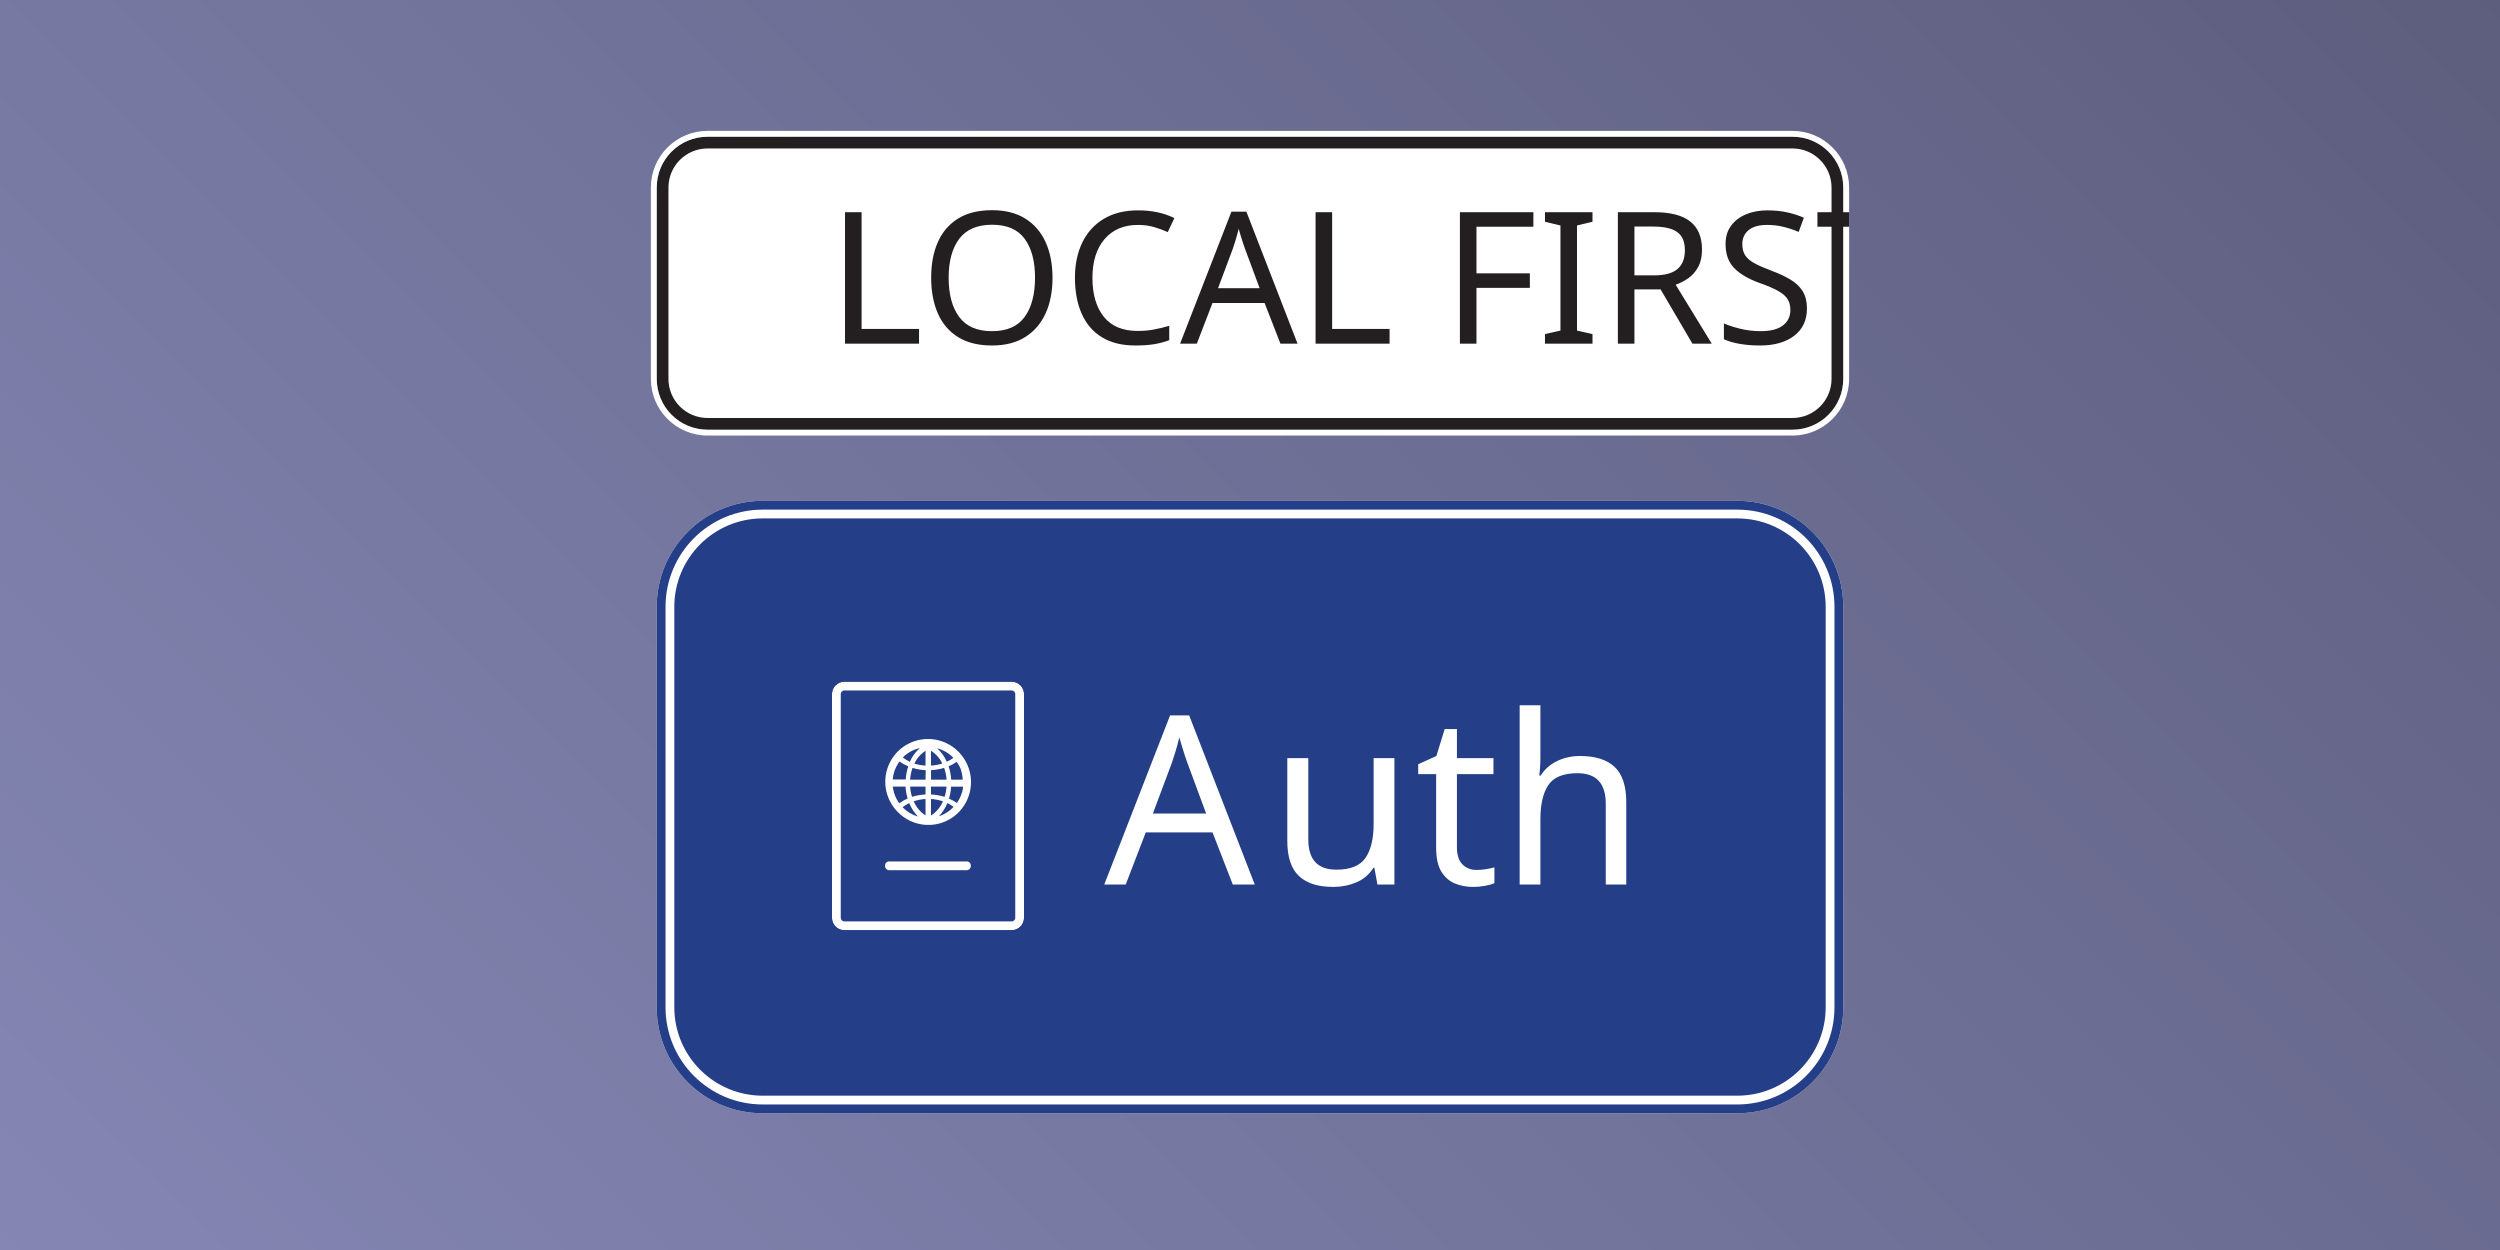
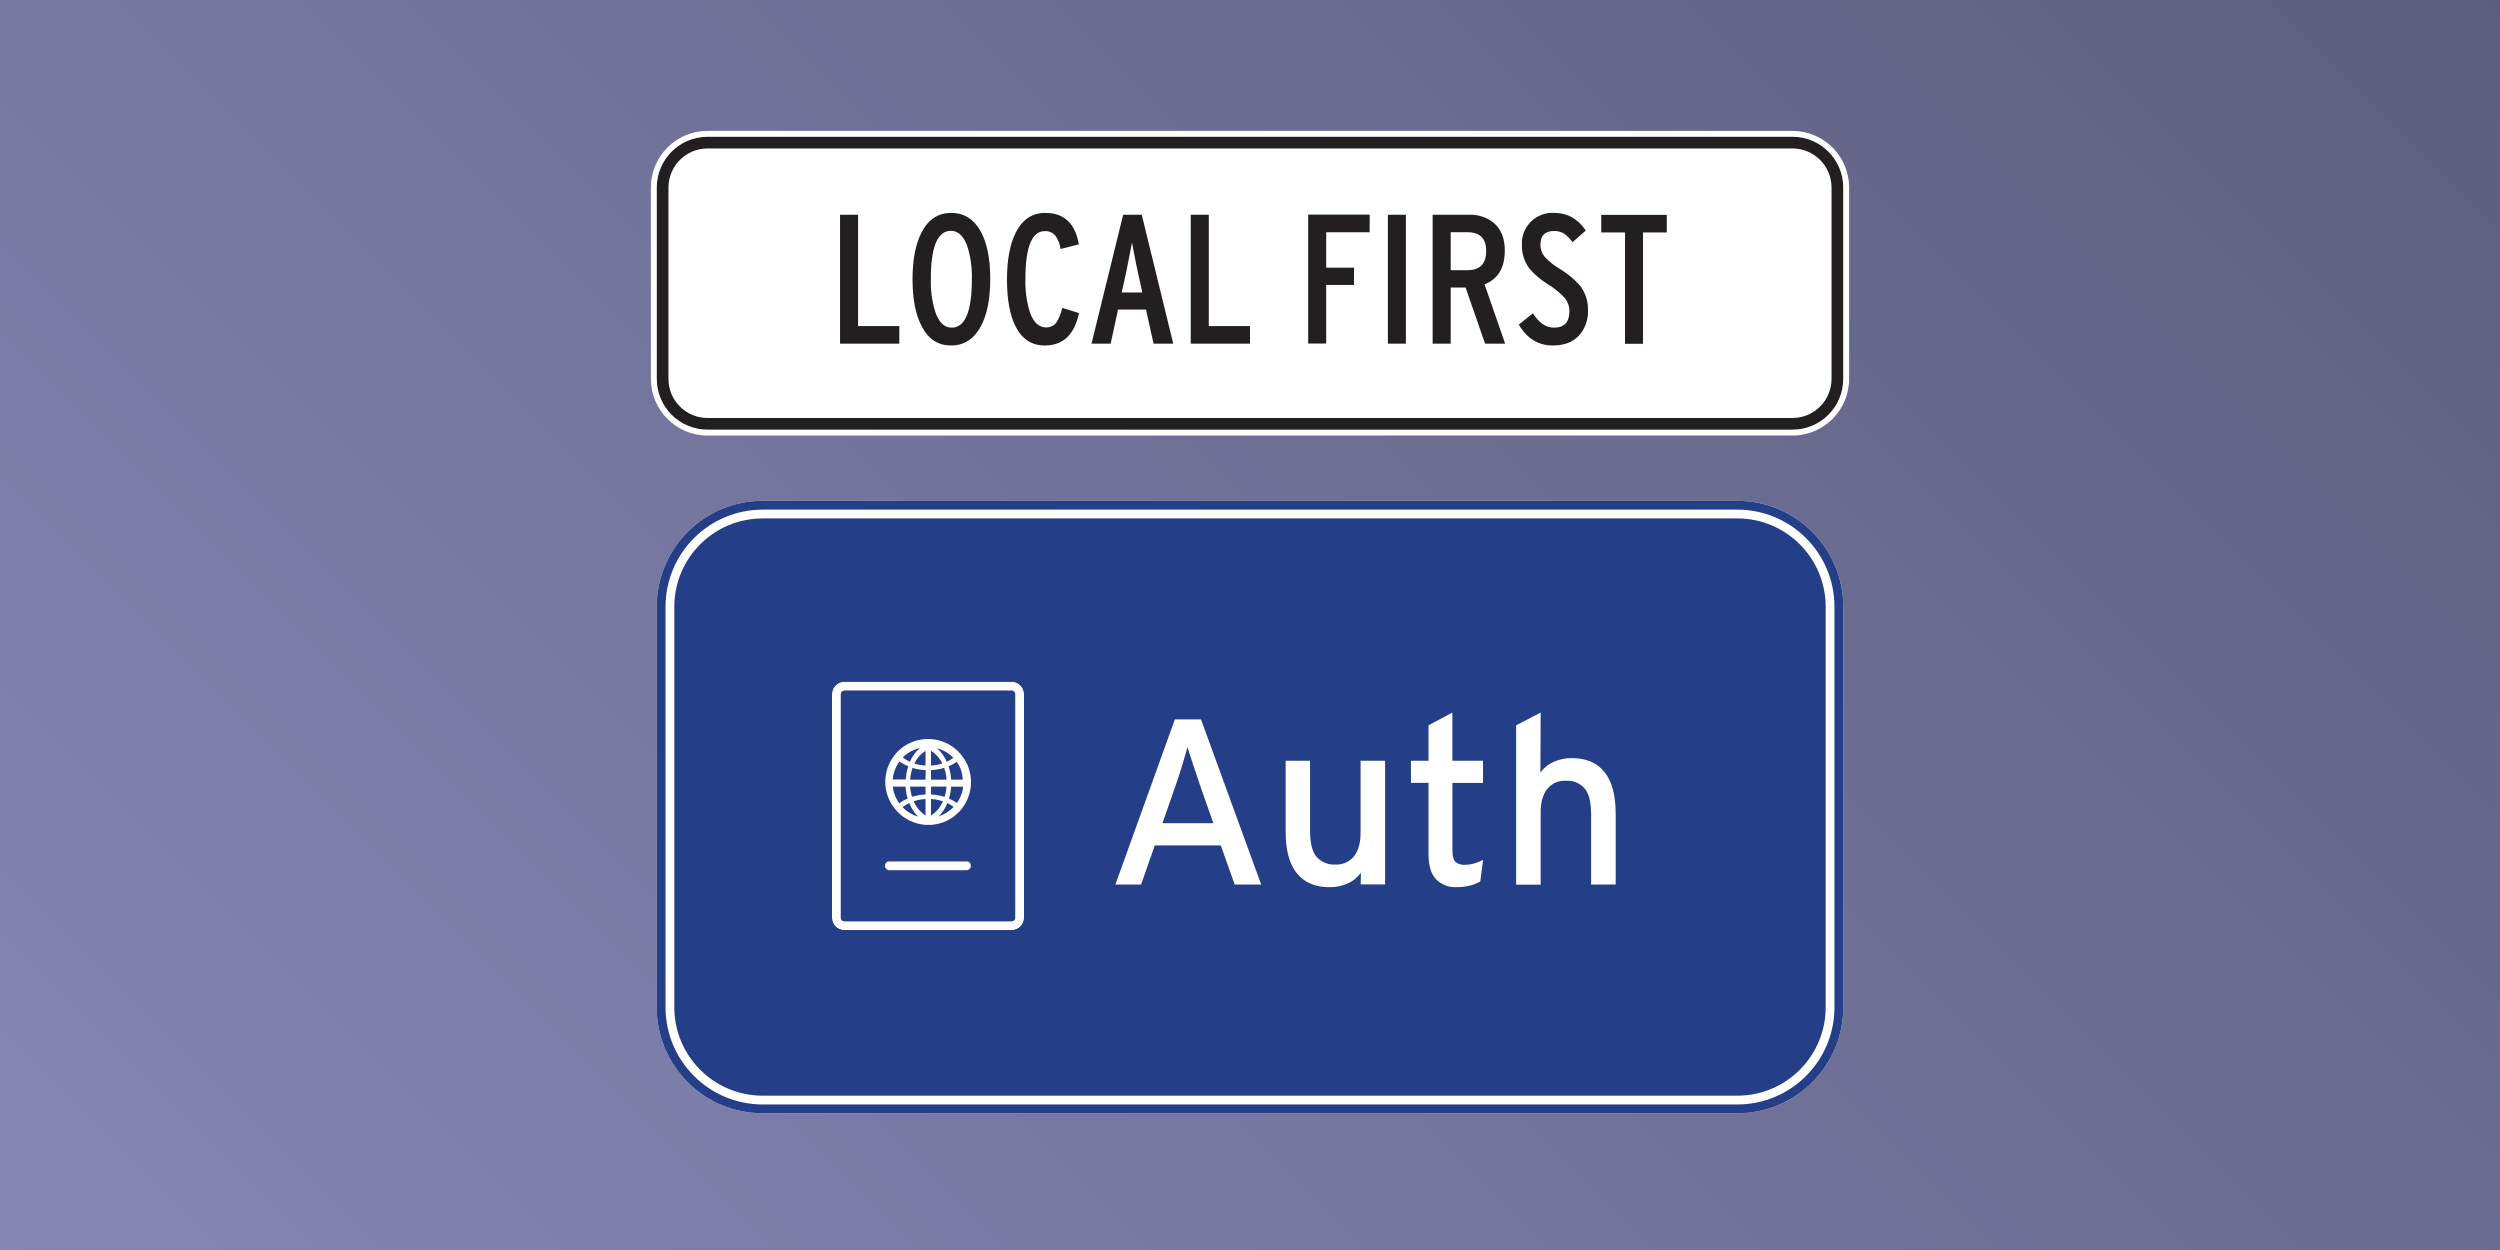
<svg xmlns="http://www.w3.org/2000/svg" xmlns:xlink="http://www.w3.org/1999/xlink" viewBox="0 0 1280 640">
  <defs>
-     <style>.cls-1{fill:#243e87;}.cls-2,.cls-3{fill:#fff;}.cls-3{font-size:80.52px;font-family:Interstate-Regular;}.cls-4{letter-spacing:-0.02em;}.cls-5,.cls-6{fill:#231f20;}.cls-6{font-size:62.84px;font-family:InterstateCond;}.cls-7{isolation:isolate;}.cls-8{fill:#8586b4;}.cls-9{opacity:0.3;mix-blend-mode:multiply;fill:url(#linear-gradient);}</style>
+     <style>.cls-1{fill:#243e87;}.cls-2{fill:#fff;}.cls-3{fill:#231f20;}.cls-4{isolation:isolate;}.cls-5{fill:#8586b4;}.cls-6{opacity:0.3;mix-blend-mode:multiply;fill:url(#linear-gradient);}</style>
    <linearGradient id="linear-gradient" x1="160" y1="800" x2="1120" y2="-160" gradientUnits="userSpaceOnUse">
      <stop offset="0" stop-color="#fff" />
      <stop offset="1" />
    </linearGradient>
    <symbol id="auth-logo" data-name="auth-logo" viewBox="0 0 47.71 60.56">
      <rect class="cls-1" x="3" y="3" width="41.71" height="54.56" rx="1.83" />
      <path class="cls-2" d="M42.88,4a.83.83,0,0,1,.83.83v50.9a.83.83,0,0,1-.83.83H4.83A.83.83,0,0,1,4,55.73V4.83A.83.83,0,0,1,4.83,4H42.88m0-2H4.83A2.83,2.83,0,0,0,2,4.83v50.9a2.83,2.83,0,0,0,2.83,2.83H42.88a2.83,2.83,0,0,0,2.83-2.83V4.83A2.83,2.83,0,0,0,42.88,2Z" />
      <path class="cls-1" d="M42.88,2a2.83,2.83,0,0,1,2.83,2.83v50.9a2.83,2.83,0,0,1-2.83,2.83H4.83A2.83,2.83,0,0,1,2,55.73V4.83A2.83,2.83,0,0,1,4.83,2H42.88m0-2H4.83A4.84,4.84,0,0,0,0,4.83v50.9a4.83,4.83,0,0,0,4.83,4.83H42.88a4.83,4.83,0,0,0,4.83-4.83V4.83A4.84,4.84,0,0,0,42.88,0Z" />
      <path class="cls-2" d="M31.69,19q-.15-.21-.33-.42c-.15-.19-.32-.37-.49-.55a9.72,9.72,0,0,0-5.34-2.84,10.29,10.29,0,0,0-1.68-.15,8.85,8.85,0,0,0-1.64.15,9.63,9.63,0,0,0-5.13,2.6l-.17.16a11,11,0,0,0-.84,1,9.73,9.73,0,0,0,0,11.66c.1.14.2.27.31.4s.34.39.52.58a9.73,9.73,0,0,0,6.45,3h.54l.67,0a9.7,9.7,0,0,0,6.4-3,10.91,10.91,0,0,0,.82-1l.23-.33A9.76,9.76,0,0,0,31.69,19ZM22,17.11a8.69,8.69,0,0,0-2.28,3.13,8.18,8.18,0,0,1-1.6-1A8,8,0,0,1,22,17.11Zm-4.86,3.37c.07-.1.14-.21.22-.31a10,10,0,0,0,2,1.09,12.23,12.23,0,0,0-.58,3H15.82A8,8,0,0,1,17.14,20.48Zm-.47,8.15a8,8,0,0,1-.83-2.75h2.9a11.81,11.81,0,0,0,.48,2.71,9.56,9.56,0,0,0-1.91,1.08A8.54,8.54,0,0,1,16.67,28.63Zm1.39,1.94a7.94,7.94,0,0,1,1.52-.94,9.3,9.3,0,0,0,2,3.07A8.09,8.09,0,0,1,18.06,30.57Zm5.23,1.87a7.1,7.1,0,0,1-2.69-3.22,10.52,10.52,0,0,1,2.69-.52Zm0-4.77a12.1,12.1,0,0,0-3.07.54,10.23,10.23,0,0,1-.44-2.33h3.51Zm0-3.37H19.78a10.45,10.45,0,0,1,.55-2.68,11.75,11.75,0,0,0,3,.52Zm0-3.2a10.39,10.39,0,0,1-2.54-.46,7,7,0,0,1,2.54-2.9Zm8,.78a9.89,9.89,0,0,1,.47,2.42H29.13a12.31,12.31,0,0,0-.58-3.05,9.58,9.58,0,0,0,1.84-1A7.83,7.83,0,0,1,31.31,21.88Zm-1.67-2.54a8.12,8.12,0,0,1-1.49.88,8.77,8.77,0,0,0-2.21-3.06A8,8,0,0,1,29.64,19.34Zm-5.09-1.62a6.87,6.87,0,0,1,2.57,2.91,10.63,10.63,0,0,1-2.57.47Zm0,4.42a13,13,0,0,0,3-.52,10,10,0,0,1,.55,2.68H24.55Zm0,3.74h3.54a10.32,10.32,0,0,1-.44,2.34,11.9,11.9,0,0,0-3.1-.55Zm0,6.58V28.7a10.33,10.33,0,0,1,2.72.53A7.18,7.18,0,0,1,24.55,32.46Zm1.8.17a9.23,9.23,0,0,0,1.93-3,7.69,7.69,0,0,1,1.42.87A8.07,8.07,0,0,1,26.35,32.63Zm5.24-5.38a8.06,8.06,0,0,1-1.14,2.36,9.51,9.51,0,0,0-1.8-1,11.9,11.9,0,0,0,.48-2.72h2.74A8.75,8.75,0,0,1,31.59,27.25Z" />
      <polygon class="cls-1" points="15.02 44.01 15.02 43.81 32.69 43.81 32.69 44.01 15.02 44.01" />
      <path class="cls-2" d="M32.69,42.91H15a.9.9,0,0,0-.91.9V44a.91.91,0,0,0,.91.9H32.69a.9.9,0,0,0,.9-.9v-.2a.9.9,0,0,0-.9-.9Z" />
    </symbol>
    <symbol id="localfirst-box" data-name="localfirst-box" viewBox="0 0 409 103.97">
      <rect class="cls-2" x="4" y="4" width="401" height="95.97" rx="15.33" />
-       <path class="cls-5" d="M389.67,6A13.35,13.35,0,0,1,403,19.33v65.3A13.35,13.35,0,0,1,389.67,98H19.33A13.35,13.35,0,0,1,6,84.63V19.33A13.35,13.35,0,0,1,19.33,6H389.67m0-4H19.33A17.33,17.33,0,0,0,2,19.33v65.3A17.33,17.33,0,0,0,19.33,102H389.67A17.33,17.33,0,0,0,407,84.63V19.33A17.33,17.33,0,0,0,389.67,2Z" />
+       <path class="cls-3" d="M389.67,6A13.35,13.35,0,0,1,403,19.33v65.3A13.35,13.35,0,0,1,389.67,98H19.33A13.35,13.35,0,0,1,6,84.63V19.33A13.35,13.35,0,0,1,19.33,6H389.67m0-4H19.33A17.33,17.33,0,0,0,2,19.33v65.3A17.33,17.33,0,0,0,19.33,102H389.67A17.33,17.33,0,0,0,407,84.63V19.33A17.33,17.33,0,0,0,389.67,2Z" />
      <path class="cls-2" d="M389.67,2A17.33,17.33,0,0,1,407,19.33v65.3A17.33,17.33,0,0,1,389.67,102H19.33A17.33,17.33,0,0,1,2,84.63V19.33A17.33,17.33,0,0,1,19.33,2H389.67m0-2H19.33A19.35,19.35,0,0,0,0,19.33v65.3A19.36,19.36,0,0,0,19.33,104H389.67A19.36,19.36,0,0,0,409,84.63V19.33A19.35,19.35,0,0,0,389.67,0Z" />
-       <text class="cls-6" transform="translate(60.17 72.63)">LOCAL FIRST</text>
+       <path class="cls-3" d="M84.8,72.63H64.57v-44h6.16v38H84.8Z" />
+       <path class="cls-3" d="M115.84,50.54q0,10.17-3.2,16.13-3.52,6.58-10.18,6.58t-10-6.52q-3.15-5.9-3.15-16.06t3.15-16.13Q95.86,28,102.52,28t10.18,6.53Q115.84,40.38,115.84,50.54Zm-6.28.16A34.42,34.42,0,0,0,108,39.32q-1.89-5.2-5.59-5.21-6.86,0-6.85,16.46a34.32,34.32,0,0,0,1.57,11.37q1.81,5.22,5.53,5.22Q109.55,67.16,109.56,50.7Z" />
+       <path class="cls-3" d="M146.13,62.19q-2.32,11.07-11.69,11.06-6.72,0-10-6.58-2.9-5.84-2.89-16t3.08-16.13Q128,28,134.63,28q9.62,0,11.44,10.74l-6.23,1.58a10.08,10.08,0,0,0-1.75-4.53,4.43,4.43,0,0,0-3.65-1.57q-6.6,0-6.6,16.37a35.2,35.2,0,0,0,1.51,11.29q1.83,5.2,5.53,5.2a4.31,4.31,0,0,0,3.46-1.55,15.48,15.48,0,0,0,2.07-5.11Z" />
+       <path class="cls-3" d="M178.3,72.63h-6.72L169,61h-9.55l-2.51,11.63H150.4l10.81-44h6.34ZM167.74,55.16l-1.63-7.42q-.31-1.32-1.89-9.61-.61,3.33-1.88,9.61l-1.63,7.42Z" />
+       <path class="cls-3" d="M204.5,72.63H184.27v-44h6.16v38H204.5Z" />
+       <path class="cls-3" d="M245.34,34.61H230.51V46.68H240v5.9h-9.49v20h-6.15v-44h21Z" />
+       <path class="cls-3" d="M257.72,72.63h-6.16v-44h6.16Z" />
+       <path class="cls-3" d="M291.59,72.63h-6.85l-6.66-19.17H273V72.63h-6.16v-44h12.38a12.58,12.58,0,0,1,8.55,2.83q3.71,3.21,3.7,9.36,0,8.87-6.91,11.56ZM285.12,41q0-6.41-6.41-6.41H273V47.55h5.72Q285.12,47.55,285.12,41Z" />
+       <path class="cls-3" d="M319.87,61.21a12.16,12.16,0,0,1-3.15,8.72q-3.14,3.33-8.86,3.32-7.41,0-11.62-7.12l4.84-3.87q3.07,4.91,7.16,4.9,5.28,0,5.28-5.59A7,7,0,0,0,312,57.11a26.33,26.33,0,0,0-5.9-4.81A26,26,0,0,1,299.88,47a12.79,12.79,0,0,1-2.57-8,10.42,10.42,0,0,1,11.12-11q6.6,0,10.68,6l-4.52,4a11.4,11.4,0,0,0-3-3,6.34,6.34,0,0,0-3.36-.82q-4.59,0-4.59,4.64A6.44,6.44,0,0,0,305,42.89,21.89,21.89,0,0,0,310.06,47a29.36,29.36,0,0,1,7,5.71A13.19,13.19,0,0,1,319.87,61.21Z" />
+       <path class="cls-3" d="M346.76,34.67h-8.11v38H332.5v-38h-8.11v-6h22.37Z" />
    </symbol>
    <symbol id="localfirst-auth-v" data-name="localfirst-auth-v" viewBox="0 0 409 335.32">
      <rect class="cls-1" x="5" y="129.28" width="399" height="203.04" rx="33.14" />
      <path class="cls-2" d="M370.86,132.28A30.17,30.17,0,0,1,401,162.42V299.18a30.17,30.17,0,0,1-30.14,30.14H38.14A30.17,30.17,0,0,1,8,299.18V162.42a30.17,30.17,0,0,1,30.14-30.14H370.86m0-6H38.14A36.14,36.14,0,0,0,2,162.42V299.18a36.14,36.14,0,0,0,36.14,36.14H370.86A36.14,36.14,0,0,0,407,299.18V162.42a36.14,36.14,0,0,0-36.14-36.14Z" />
      <path class="cls-1" d="M370.86,129.28A33.18,33.18,0,0,1,404,162.42V299.18a33.18,33.18,0,0,1-33.14,33.14H38.14A33.18,33.18,0,0,1,5,299.18V162.42a33.18,33.18,0,0,1,33.14-33.14H370.86m0-3H38.14A36.14,36.14,0,0,0,2,162.42V299.18a36.14,36.14,0,0,0,36.14,36.14H370.86A36.14,36.14,0,0,0,407,299.18V162.42a36.14,36.14,0,0,0-36.14-36.14Z" />
-       <text class="cls-3" transform="translate(154.75 257.25)">
-         <tspan class="cls-4">A</tspan>
-         <tspan x="56.12" y="0">uth</tspan>
-       </text>
+       <path class="cls-2" d="M199.28,257.25l-4.75-13.36H172l-4.67,13.36h-8.78l20.3-56.36h8.93l20.54,56.36Zm-11.84-33.9c-.32-1-.7-2.14-1.13-3.38s-.84-2.47-1.24-3.7-.78-2.38-1.13-3.43-.61-1.86-.77-2.45c-.16.59-.4,1.41-.72,2.45s-.67,2.18-1,3.39-.76,2.45-1.17,3.74-.79,2.45-1.16,3.46l-4.51,12.89H192Z" />
+       <path class="cls-2" d="M242.28,257.2l.08-4a10.68,10.68,0,0,1-4.47,3.66,14.82,14.82,0,0,1-6.16,1.3q-7.41,0-11.24-4.75t-3.82-14.17V215H225v23.86c0,4.29.76,7.28,2.28,9a8,8,0,0,0,6.34,2.57A7.69,7.69,0,0,0,240,247.6q2.24-2.82,2.24-8V215h8.37V257.2Z" />
+       <path class="cls-2" d="M283.1,256.21a14.22,14.22,0,0,1-3.58,1.41,18.9,18.9,0,0,1-4.55.52,9,9,0,0,1-7-2.74q-2.53-2.73-2.53-8.45v-24.4h-6V215h6V202.9l8.13-4.35V215h10.47v7.57H273.6V245.5c0,2,.33,3.33,1,4a4.5,4.5,0,0,0,3.35,1,11.11,11.11,0,0,0,3.3-.52,14.63,14.63,0,0,0,2.82-1.17Z" />
+       <path class="cls-2" d="M320.94,257.25V233.39c0-4.28-.75-7.28-2.27-9a8,8,0,0,0-6.34-2.58,7.66,7.66,0,0,0-6.38,2.82q-2.24,2.81-2.24,8v24.66h-8.37V202.9l8.37-4.35-.08,20.51a10.53,10.53,0,0,1,4.47-3.66,14.68,14.68,0,0,1,6.16-1.31q7.41,0,11.23,4.75T329.32,233v24.23Z" />
      <use width="47.71" height="60.56" transform="translate(58.81 185) scale(1.5)" xlink:href="#auth-logo" />
      <use width="409" height="103.97" xlink:href="#localfirst-box" />
    </symbol>
  </defs>
-   <g class="cls-7">
+   <g class="cls-4">
    <g id="Layer_2" data-name="Layer 2">
      <g id="Layer_1-2" data-name="Layer 1">
-         <rect class="cls-8" width="1280" height="640" />
-         <rect class="cls-9" width="1280" height="640" />
+         <rect class="cls-5" width="1280" height="640" />
+         <rect class="cls-6" width="1280" height="640" />
        <use width="409" height="335.32" transform="translate(333.25 67.01) scale(1.5)" xlink:href="#localfirst-auth-v" />
      </g>
    </g>
  </g>
</svg>
